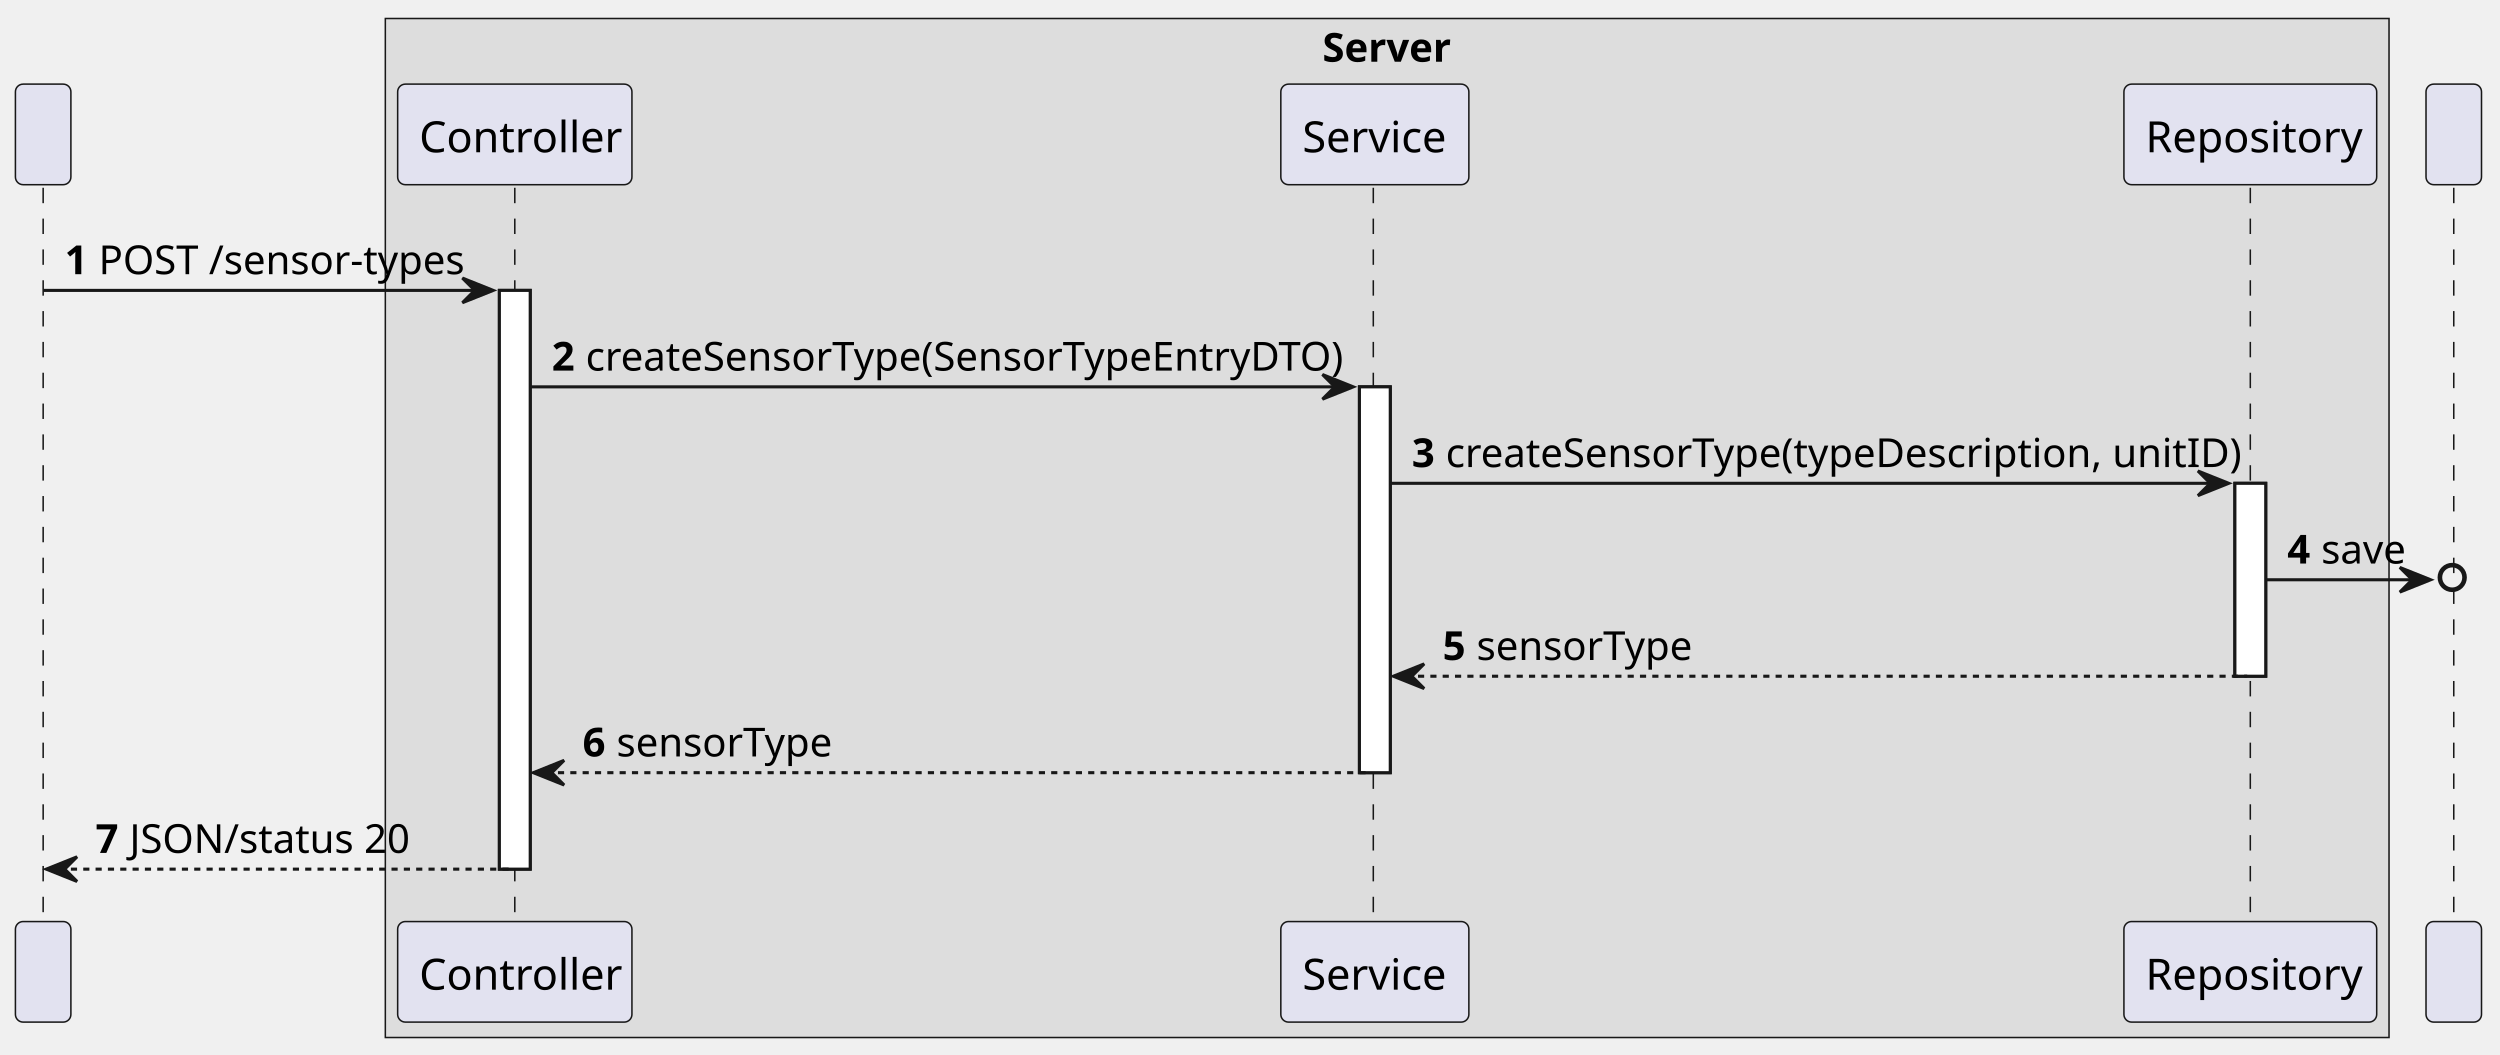
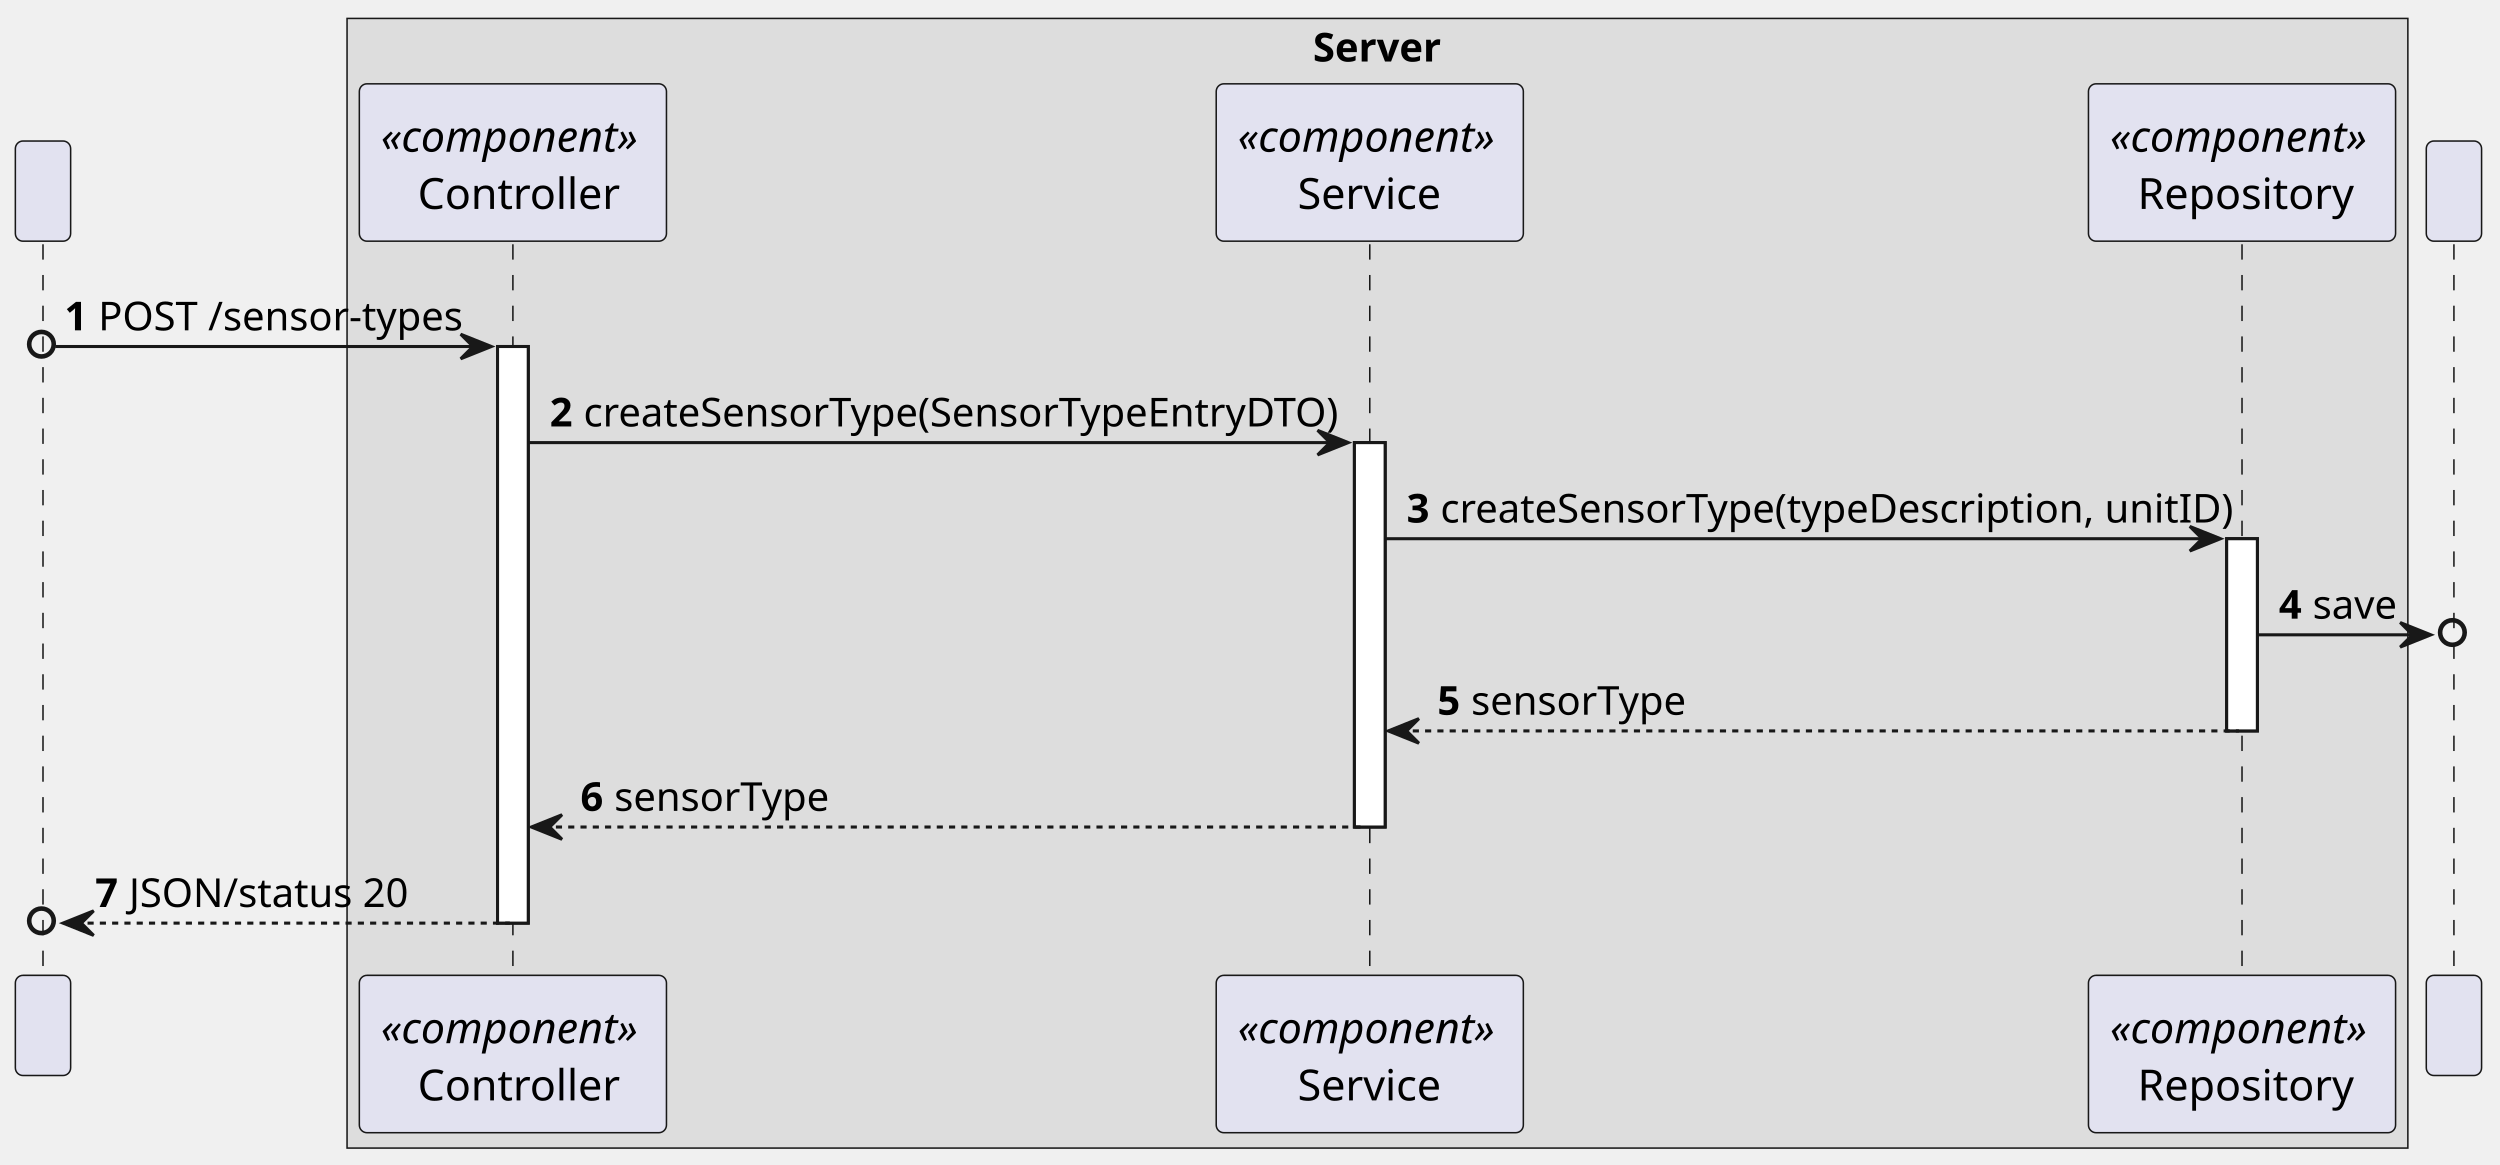
- <svg xmlns="http://www.w3.org/2000/svg" contentStyleType="text/css" height="342px" preserveAspectRatio="none" style="width:811px;height:342px;background:#FFFFFF;" version="1.1" viewBox="0 0 811 342" width="811px" zoomAndPan="magnify">
+ <svg xmlns="http://www.w3.org/2000/svg" contentStyleType="text/css" height="379px" preserveAspectRatio="none" style="width:814px;height:379px;background:#FFFFFF;" version="1.1" viewBox="0 0 814 379" width="814px" zoomAndPan="magnify">
  <defs />
  <g>
-     <rect fill="#DDDDDD" height="330.57" style="stroke:#181818;stroke-width:0.5;" width="650" x="125" y="6" />
-     <text fill="#000000" font-family="sans-serif" font-size="13" font-weight="bold" lengthAdjust="spacing" textLength="42" x="429" y="20.028">Server
-         </text>
-     <rect fill="#FFFFFF" height="187.746" style="stroke:#181818;stroke-width:1.0;" width="10" x="162" y="94.203" />
-     <rect fill="#FFFFFF" height="125.164" style="stroke:#181818;stroke-width:1.0;" width="10" x="441" y="125.494" />
-     <rect fill="#FFFFFF" height="62.582" style="stroke:#181818;stroke-width:1.0;" width="10" x="725" y="156.785" />
-     <line style="stroke:#181818;stroke-width:0.5;stroke-dasharray:5.0,5.0;" x1="14" x2="14" y1="60.912" y2="299.949" />
-     <line style="stroke:#181818;stroke-width:0.5;stroke-dasharray:5.0,5.0;" x1="167" x2="167" y1="60.912" y2="299.949" />
-     <line style="stroke:#181818;stroke-width:0.5;stroke-dasharray:5.0,5.0;" x1="445.5" x2="445.5" y1="60.912" y2="299.949" />
-     <line style="stroke:#181818;stroke-width:0.5;stroke-dasharray:5.0,5.0;" x1="730" x2="730" y1="60.912" y2="299.949" />
-     <line style="stroke:#181818;stroke-width:0.5;stroke-dasharray:5.0,5.0;" x1="796" x2="796" y1="60.912" y2="299.949" />
-     <rect fill="#E2E2F0" height="32.621" rx="2.5" ry="2.5" style="stroke:#181818;stroke-width:0.5;" width="18" x="5" y="27.291" />
-     <text fill="#000000" font-family="sans-serif" font-size="14" lengthAdjust="spacing" textLength="4" x="12" y="49.398"> 
-         </text>
-     <rect fill="#E2E2F0" height="32.621" rx="2.5" ry="2.5" style="stroke:#181818;stroke-width:0.5;" width="18" x="5" y="298.949" />
-     <text fill="#000000" font-family="sans-serif" font-size="14" lengthAdjust="spacing" textLength="4" x="12" y="321.057"> 
-         </text>
-     <rect fill="#E2E2F0" height="32.621" rx="2.5" ry="2.5" style="stroke:#181818;stroke-width:0.5;" width="76" x="129" y="27.291" />
-     <text fill="#000000" font-family="sans-serif" font-size="14" lengthAdjust="spacing" textLength="62" x="136" y="49.398">Controller
-         </text>
-     <rect fill="#E2E2F0" height="32.621" rx="2.5" ry="2.5" style="stroke:#181818;stroke-width:0.5;" width="76" x="129" y="298.949" />
-     <text fill="#000000" font-family="sans-serif" font-size="14" lengthAdjust="spacing" textLength="62" x="136" y="321.057">Controller
-         </text>
-     <rect fill="#E2E2F0" height="32.621" rx="2.5" ry="2.5" style="stroke:#181818;stroke-width:0.5;" width="61" x="415.5" y="27.291" />
-     <text fill="#000000" font-family="sans-serif" font-size="14" lengthAdjust="spacing" textLength="47" x="422.5" y="49.398">Service
-         </text>
-     <rect fill="#E2E2F0" height="32.621" rx="2.5" ry="2.5" style="stroke:#181818;stroke-width:0.5;" width="61" x="415.5" y="298.949" />
-     <text fill="#000000" font-family="sans-serif" font-size="14" lengthAdjust="spacing" textLength="47" x="422.5" y="321.057">Service
-         </text>
-     <rect fill="#E2E2F0" height="32.621" rx="2.5" ry="2.5" style="stroke:#181818;stroke-width:0.5;" width="82" x="689" y="27.291" />
-     <text fill="#000000" font-family="sans-serif" font-size="14" lengthAdjust="spacing" textLength="68" x="696" y="49.398">Repository
-         </text>
-     <rect fill="#E2E2F0" height="32.621" rx="2.5" ry="2.5" style="stroke:#181818;stroke-width:0.5;" width="82" x="689" y="298.949" />
-     <text fill="#000000" font-family="sans-serif" font-size="14" lengthAdjust="spacing" textLength="68" x="696" y="321.057">Repository
-         </text>
-     <rect fill="#E2E2F0" height="32.621" rx="2.5" ry="2.5" style="stroke:#181818;stroke-width:0.5;" width="18" x="787" y="27.291" />
-     <text fill="#000000" font-family="sans-serif" font-size="14" lengthAdjust="spacing" textLength="4" x="794" y="49.398"> 
-         </text>
-     <rect fill="#E2E2F0" height="32.621" rx="2.5" ry="2.5" style="stroke:#181818;stroke-width:0.5;" width="18" x="787" y="298.949" />
-     <text fill="#000000" font-family="sans-serif" font-size="14" lengthAdjust="spacing" textLength="4" x="794" y="321.057"> 
-         </text>
-     <rect fill="#FFFFFF" height="187.746" style="stroke:#181818;stroke-width:1.0;" width="10" x="162" y="94.203" />
-     <rect fill="#FFFFFF" height="125.164" style="stroke:#181818;stroke-width:1.0;" width="10" x="441" y="125.494" />
-     <rect fill="#FFFFFF" height="62.582" style="stroke:#181818;stroke-width:1.0;" width="10" x="725" y="156.785" />
-     <polygon fill="#181818" points="150,90.203,160,94.203,150,98.203,154,94.203" style="stroke:#181818;stroke-width:1.0;" />
-     <line style="stroke:#181818;stroke-width:1.0;" x1="14" x2="156" y1="94.203" y2="94.203" />
-     <text fill="#000000" font-family="sans-serif" font-size="13" font-weight="bold" lengthAdjust="spacing" textLength="7" x="21" y="88.94">1
-         </text>
-     <text fill="#000000" font-family="sans-serif" font-size="13" lengthAdjust="spacing" textLength="118" x="32" y="88.94">POST /sensor-types
-         </text>
-     <polygon fill="#181818" points="429,121.494,439,125.494,429,129.494,433,125.494" style="stroke:#181818;stroke-width:1.0;" />
-     <line style="stroke:#181818;stroke-width:1.0;" x1="172" x2="435" y1="125.494" y2="125.494" />
-     <text fill="#000000" font-family="sans-serif" font-size="13" font-weight="bold" lengthAdjust="spacing" textLength="7" x="179" y="120.231">2
-         </text>
-     <text fill="#000000" font-family="sans-serif" font-size="13" lengthAdjust="spacing" textLength="239" x="190" y="120.231">createSensorType(SensorTypeEntryDTO)
-         </text>
-     <polygon fill="#181818" points="713,152.785,723,156.785,713,160.785,717,156.785" style="stroke:#181818;stroke-width:1.0;" />
-     <line style="stroke:#181818;stroke-width:1.0;" x1="451" x2="719" y1="156.785" y2="156.785" />
-     <text fill="#000000" font-family="sans-serif" font-size="13" font-weight="bold" lengthAdjust="spacing" textLength="7" x="458" y="151.523">3
-         </text>
-     <text fill="#000000" font-family="sans-serif" font-size="13" lengthAdjust="spacing" textLength="244" x="469" y="151.523">createSensorType(typeDescription, unitID)
-         </text>
-     <ellipse cx="795.5" cy="187.326" fill="none" rx="4" ry="4" style="stroke:#181818;stroke-width:1.5;" />
-     <polygon fill="#181818" points="778.5,184.076,788.5,188.076,778.5,192.076,782.5,188.076" style="stroke:#181818;stroke-width:1.0;" />
-     <line style="stroke:#181818;stroke-width:1.0;" x1="735" x2="784.5" y1="188.076" y2="188.076" />
-     <text fill="#000000" font-family="sans-serif" font-size="13" font-weight="bold" lengthAdjust="spacing" textLength="7" x="742" y="182.814">4
-         </text>
-     <text fill="#000000" font-family="sans-serif" font-size="13" lengthAdjust="spacing" textLength="26" x="753" y="182.814">save
-         </text>
-     <polygon fill="#181818" points="462,215.367,452,219.367,462,223.367,458,219.367" style="stroke:#181818;stroke-width:1.0;" />
-     <line style="stroke:#181818;stroke-width:1.0;stroke-dasharray:2.0,2.0;" x1="456" x2="729" y1="219.367" y2="219.367" />
-     <text fill="#000000" font-family="sans-serif" font-size="13" font-weight="bold" lengthAdjust="spacing" textLength="7" x="468" y="214.105">5
-         </text>
-     <text fill="#000000" font-family="sans-serif" font-size="13" lengthAdjust="spacing" textLength="67" x="479" y="214.105">sensorType
-         </text>
-     <polygon fill="#181818" points="183,246.658,173,250.658,183,254.658,179,250.658" style="stroke:#181818;stroke-width:1.0;" />
-     <line style="stroke:#181818;stroke-width:1.0;stroke-dasharray:2.0,2.0;" x1="177" x2="445" y1="250.658" y2="250.658" />
-     <text fill="#000000" font-family="sans-serif" font-size="13" font-weight="bold" lengthAdjust="spacing" textLength="7" x="189" y="245.395">6
-         </text>
-     <text fill="#000000" font-family="sans-serif" font-size="13" lengthAdjust="spacing" textLength="67" x="200" y="245.395">sensorType
-         </text>
-     <polygon fill="#181818" points="25,277.949,15,281.949,25,285.949,21,281.949" style="stroke:#181818;stroke-width:1.0;" />
-     <line style="stroke:#181818;stroke-width:1.0;stroke-dasharray:2.0,2.0;" x1="19" x2="166" y1="281.949" y2="281.949" />
-     <text fill="#000000" font-family="sans-serif" font-size="13" font-weight="bold" lengthAdjust="spacing" textLength="7" x="31" y="276.687">7
-         </text>
-     <text fill="#000000" font-family="sans-serif" font-size="13" lengthAdjust="spacing" textLength="92" x="42" y="276.687">JSON/status 20
-         </text>
+     <rect fill="#DDDDDD" height="367.812" style="stroke:#181818;stroke-width:0.5;" width="671" x="113" y="6" />
+     <text fill="#000000" font-family="sans-serif" font-size="13" font-weight="bold" lengthAdjust="spacing" textLength="42" x="427.5" y="20.028">Server</text>
+     <rect fill="#FFFFFF" height="187.746" style="stroke:#181818;stroke-width:1.0;" width="10" x="162" y="112.824" />
+     <rect fill="#FFFFFF" height="125.164" style="stroke:#181818;stroke-width:1.0;" width="10" x="441" y="144.115" />
+     <rect fill="#FFFFFF" height="62.582" style="stroke:#181818;stroke-width:1.0;" width="10" x="725" y="175.406" />
+     <line style="stroke:#181818;stroke-width:0.5;stroke-dasharray:5.0,5.0;" x1="14" x2="14" y1="79.533" y2="318.57" />
+     <line style="stroke:#181818;stroke-width:0.5;stroke-dasharray:5.0,5.0;" x1="167" x2="167" y1="79.533" y2="318.57" />
+     <line style="stroke:#181818;stroke-width:0.5;stroke-dasharray:5.0,5.0;" x1="446" x2="446" y1="79.533" y2="318.57" />
+     <line style="stroke:#181818;stroke-width:0.5;stroke-dasharray:5.0,5.0;" x1="730" x2="730" y1="79.533" y2="318.57" />
+     <line style="stroke:#181818;stroke-width:0.5;stroke-dasharray:5.0,5.0;" x1="799" x2="799" y1="79.533" y2="318.57" />
+     <rect fill="#E2E2F0" height="32.621" rx="2.5" ry="2.5" style="stroke:#181818;stroke-width:0.5;" width="18" x="5" y="45.912" />
+     <text fill="#000000" font-family="sans-serif" font-size="14" lengthAdjust="spacing" textLength="4" x="12" y="68.019"> </text>
+     <rect fill="#E2E2F0" height="32.621" rx="2.5" ry="2.5" style="stroke:#181818;stroke-width:0.5;" width="18" x="5" y="317.57" />
+     <text fill="#000000" font-family="sans-serif" font-size="14" lengthAdjust="spacing" textLength="4" x="12" y="339.678"> </text>
+     <rect fill="#E2E2F0" height="51.242" rx="2.5" ry="2.5" style="stroke:#181818;stroke-width:0.5;" width="100" x="117" y="27.291" />
+     <text fill="#000000" font-family="sans-serif" font-size="14" font-style="italic" lengthAdjust="spacing" textLength="86" x="124" y="49.398">«component»</text>
+     <text fill="#000000" font-family="sans-serif" font-size="14" lengthAdjust="spacing" textLength="62" x="136" y="68.019">Controller</text>
+     <rect fill="#E2E2F0" height="51.242" rx="2.5" ry="2.5" style="stroke:#181818;stroke-width:0.5;" width="100" x="117" y="317.57" />
+     <text fill="#000000" font-family="sans-serif" font-size="14" font-style="italic" lengthAdjust="spacing" textLength="86" x="124" y="339.678">«component»</text>
+     <text fill="#000000" font-family="sans-serif" font-size="14" lengthAdjust="spacing" textLength="62" x="136" y="358.299">Controller</text>
+     <rect fill="#E2E2F0" height="51.242" rx="2.5" ry="2.5" style="stroke:#181818;stroke-width:0.5;" width="100" x="396" y="27.291" />
+     <text fill="#000000" font-family="sans-serif" font-size="14" font-style="italic" lengthAdjust="spacing" textLength="86" x="403" y="49.398">«component»</text>
+     <text fill="#000000" font-family="sans-serif" font-size="14" lengthAdjust="spacing" textLength="47" x="422.5" y="68.019">Service</text>
+     <rect fill="#E2E2F0" height="51.242" rx="2.5" ry="2.5" style="stroke:#181818;stroke-width:0.5;" width="100" x="396" y="317.57" />
+     <text fill="#000000" font-family="sans-serif" font-size="14" font-style="italic" lengthAdjust="spacing" textLength="86" x="403" y="339.678">«component»</text>
+     <text fill="#000000" font-family="sans-serif" font-size="14" lengthAdjust="spacing" textLength="47" x="422.5" y="358.299">Service</text>
+     <rect fill="#E2E2F0" height="51.242" rx="2.5" ry="2.5" style="stroke:#181818;stroke-width:0.5;" width="100" x="680" y="27.291" />
+     <text fill="#000000" font-family="sans-serif" font-size="14" font-style="italic" lengthAdjust="spacing" textLength="86" x="687" y="49.398">«component»</text>
+     <text fill="#000000" font-family="sans-serif" font-size="14" lengthAdjust="spacing" textLength="68" x="696" y="68.019">Repository</text>
+     <rect fill="#E2E2F0" height="51.242" rx="2.5" ry="2.5" style="stroke:#181818;stroke-width:0.5;" width="100" x="680" y="317.57" />
+     <text fill="#000000" font-family="sans-serif" font-size="14" font-style="italic" lengthAdjust="spacing" textLength="86" x="687" y="339.678">«component»</text>
+     <text fill="#000000" font-family="sans-serif" font-size="14" lengthAdjust="spacing" textLength="68" x="696" y="358.299">Repository</text>
+     <rect fill="#E2E2F0" height="32.621" rx="2.5" ry="2.5" style="stroke:#181818;stroke-width:0.5;" width="18" x="790" y="45.912" />
+     <text fill="#000000" font-family="sans-serif" font-size="14" lengthAdjust="spacing" textLength="4" x="797" y="68.019"> </text>
+     <rect fill="#E2E2F0" height="32.621" rx="2.5" ry="2.5" style="stroke:#181818;stroke-width:0.5;" width="18" x="790" y="317.57" />
+     <text fill="#000000" font-family="sans-serif" font-size="14" lengthAdjust="spacing" textLength="4" x="797" y="339.678"> </text>
+     <rect fill="#FFFFFF" height="187.746" style="stroke:#181818;stroke-width:1.0;" width="10" x="162" y="112.824" />
+     <rect fill="#FFFFFF" height="125.164" style="stroke:#181818;stroke-width:1.0;" width="10" x="441" y="144.115" />
+     <rect fill="#FFFFFF" height="62.582" style="stroke:#181818;stroke-width:1.0;" width="10" x="725" y="175.406" />
+     <ellipse cx="13.5" cy="112.074" fill="none" rx="4" ry="4" style="stroke:#181818;stroke-width:1.5;" />
+     <polygon fill="#181818" points="150,108.824,160,112.824,150,116.824,154,112.824" style="stroke:#181818;stroke-width:1.0;" />
+     <line style="stroke:#181818;stroke-width:1.0;" x1="18" x2="156" y1="112.824" y2="112.824" />
+     <text fill="#000000" font-family="sans-serif" font-size="13" font-weight="bold" lengthAdjust="spacing" textLength="7" x="21" y="107.561">1</text>
+     <text fill="#000000" font-family="sans-serif" font-size="13" lengthAdjust="spacing" textLength="118" x="32" y="107.561">POST /sensor-types</text>
+     <polygon fill="#181818" points="429,140.115,439,144.115,429,148.115,433,144.115" style="stroke:#181818;stroke-width:1.0;" />
+     <line style="stroke:#181818;stroke-width:1.0;" x1="172" x2="435" y1="144.115" y2="144.115" />
+     <text fill="#000000" font-family="sans-serif" font-size="13" font-weight="bold" lengthAdjust="spacing" textLength="7" x="179" y="138.852">2</text>
+     <text fill="#000000" font-family="sans-serif" font-size="13" lengthAdjust="spacing" textLength="239" x="190" y="138.852">createSensorType(SensorTypeEntryDTO)</text>
+     <polygon fill="#181818" points="713,171.406,723,175.406,713,179.406,717,175.406" style="stroke:#181818;stroke-width:1.0;" />
+     <line style="stroke:#181818;stroke-width:1.0;" x1="451" x2="719" y1="175.406" y2="175.406" />
+     <text fill="#000000" font-family="sans-serif" font-size="13" font-weight="bold" lengthAdjust="spacing" textLength="7" x="458" y="170.144">3</text>
+     <text fill="#000000" font-family="sans-serif" font-size="13" lengthAdjust="spacing" textLength="244" x="469" y="170.144">createSensorType(typeDescription, unitID)</text>
+     <ellipse cx="798.5" cy="205.947" fill="none" rx="4" ry="4" style="stroke:#181818;stroke-width:1.5;" />
+     <polygon fill="#181818" points="781.5,202.697,791.5,206.697,781.5,210.697,785.5,206.697" style="stroke:#181818;stroke-width:1.0;" />
+     <line style="stroke:#181818;stroke-width:1.0;" x1="735" x2="787.5" y1="206.697" y2="206.697" />
+     <text fill="#000000" font-family="sans-serif" font-size="13" font-weight="bold" lengthAdjust="spacing" textLength="7" x="742" y="201.435">4</text>
+     <text fill="#000000" font-family="sans-serif" font-size="13" lengthAdjust="spacing" textLength="26" x="753" y="201.435">save</text>
+     <polygon fill="#181818" points="462,233.988,452,237.988,462,241.988,458,237.988" style="stroke:#181818;stroke-width:1.0;" />
+     <line style="stroke:#181818;stroke-width:1.0;stroke-dasharray:2.0,2.0;" x1="456" x2="729" y1="237.988" y2="237.988" />
+     <text fill="#000000" font-family="sans-serif" font-size="13" font-weight="bold" lengthAdjust="spacing" textLength="7" x="468" y="232.726">5</text>
+     <text fill="#000000" font-family="sans-serif" font-size="13" lengthAdjust="spacing" textLength="67" x="479" y="232.726">sensorType</text>
+     <polygon fill="#181818" points="183,265.279,173,269.279,183,273.279,179,269.279" style="stroke:#181818;stroke-width:1.0;" />
+     <line style="stroke:#181818;stroke-width:1.0;stroke-dasharray:2.0,2.0;" x1="177" x2="445" y1="269.279" y2="269.279" />
+     <text fill="#000000" font-family="sans-serif" font-size="13" font-weight="bold" lengthAdjust="spacing" textLength="7" x="189" y="264.017">6</text>
+     <text fill="#000000" font-family="sans-serif" font-size="13" lengthAdjust="spacing" textLength="67" x="200" y="264.017">sensorType</text>
+     <ellipse cx="13.5" cy="299.82" fill="none" rx="4" ry="4" style="stroke:#181818;stroke-width:1.5;" />
+     <polygon fill="#181818" points="30.5,296.57,20.5,300.57,30.5,304.57,26.5,300.57" style="stroke:#181818;stroke-width:1.0;" />
+     <line style="stroke:#181818;stroke-width:1.0;stroke-dasharray:2.0,2.0;" x1="28.5" x2="166" y1="300.57" y2="300.57" />
+     <text fill="#000000" font-family="sans-serif" font-size="13" font-weight="bold" lengthAdjust="spacing" textLength="7" x="31" y="295.308">7</text>
+     <text fill="#000000" font-family="sans-serif" font-size="13" lengthAdjust="spacing" textLength="92" x="42" y="295.308">JSON/status 20</text>
  </g>
</svg>
